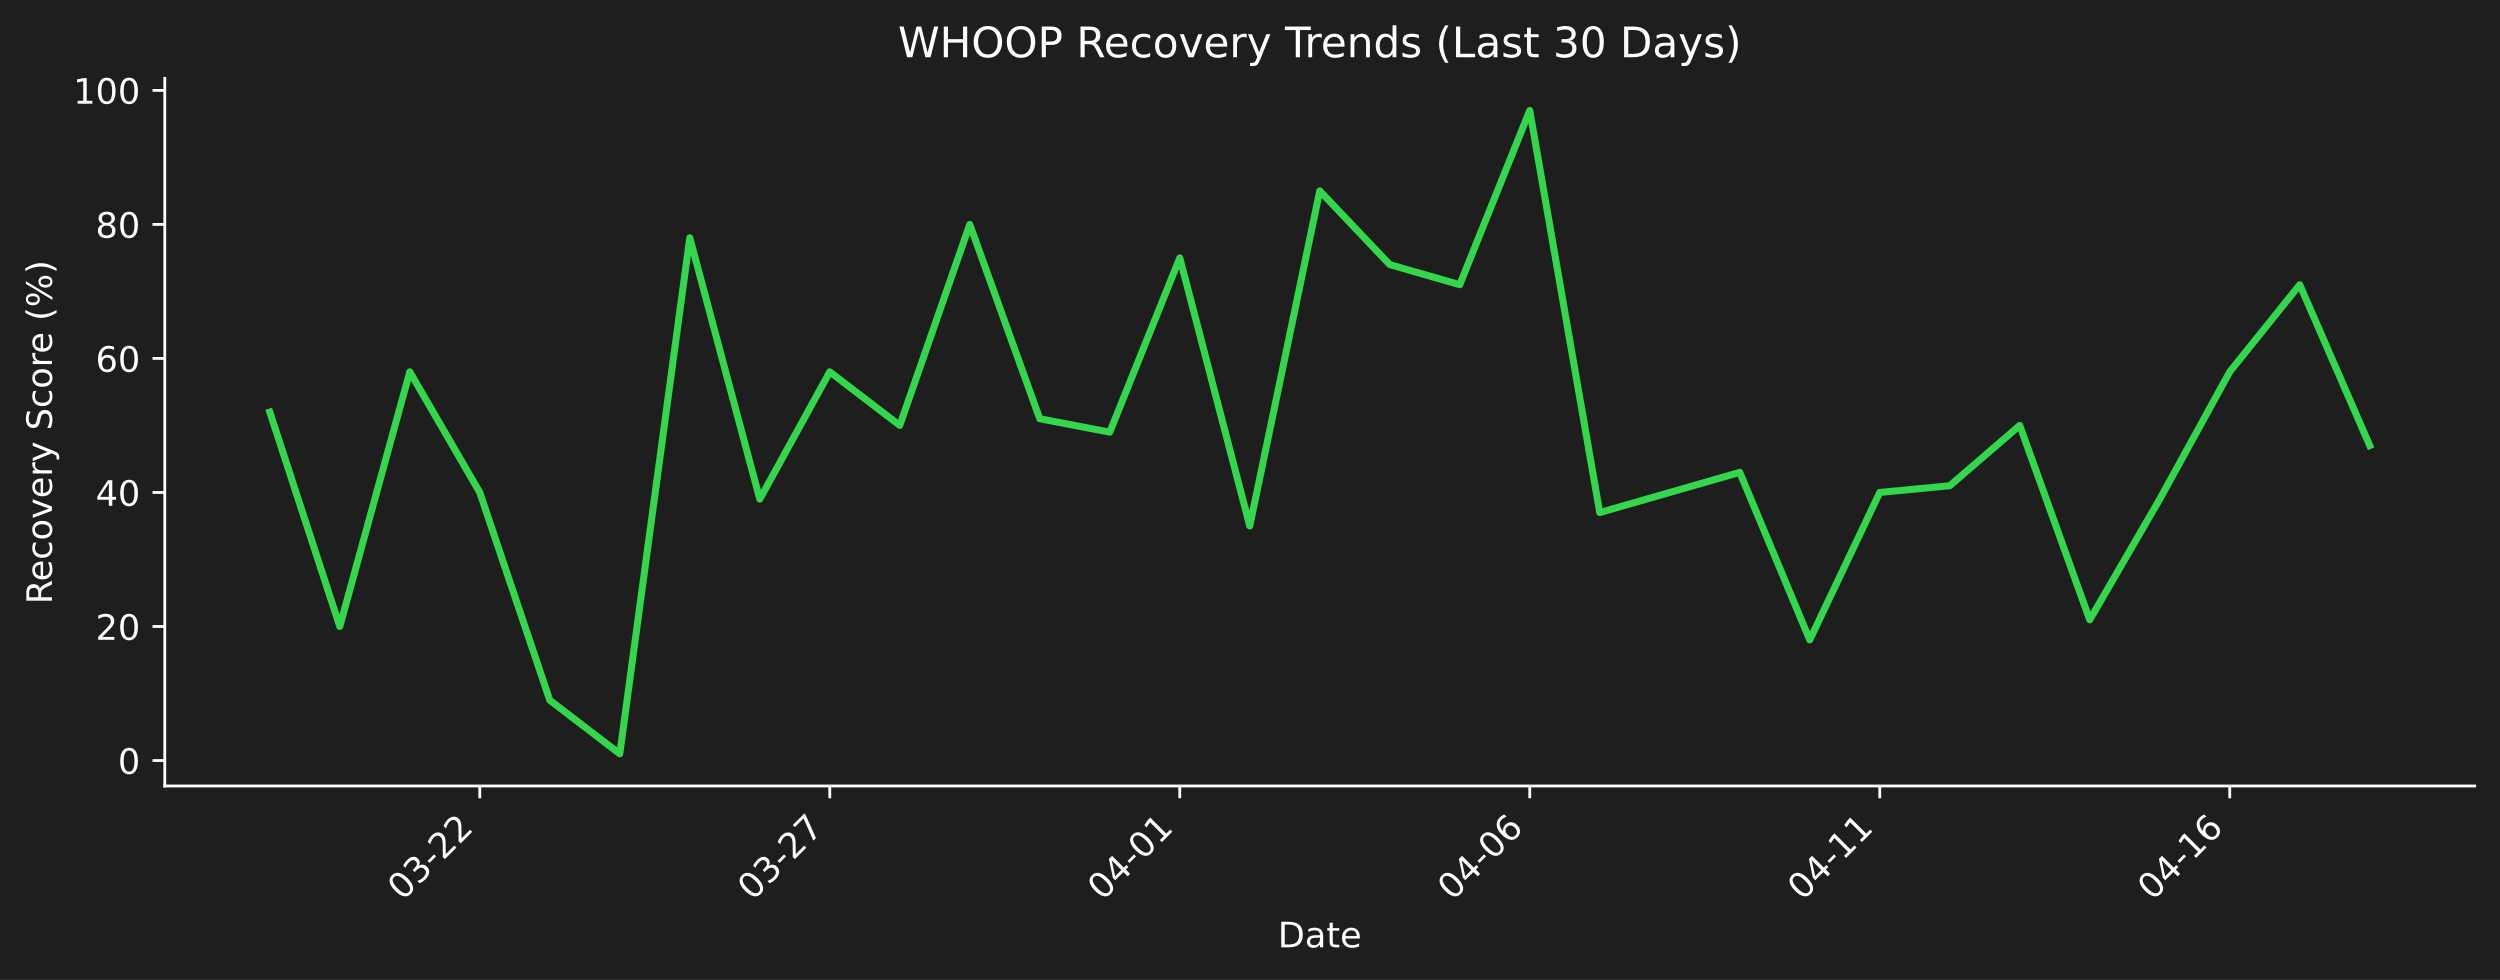
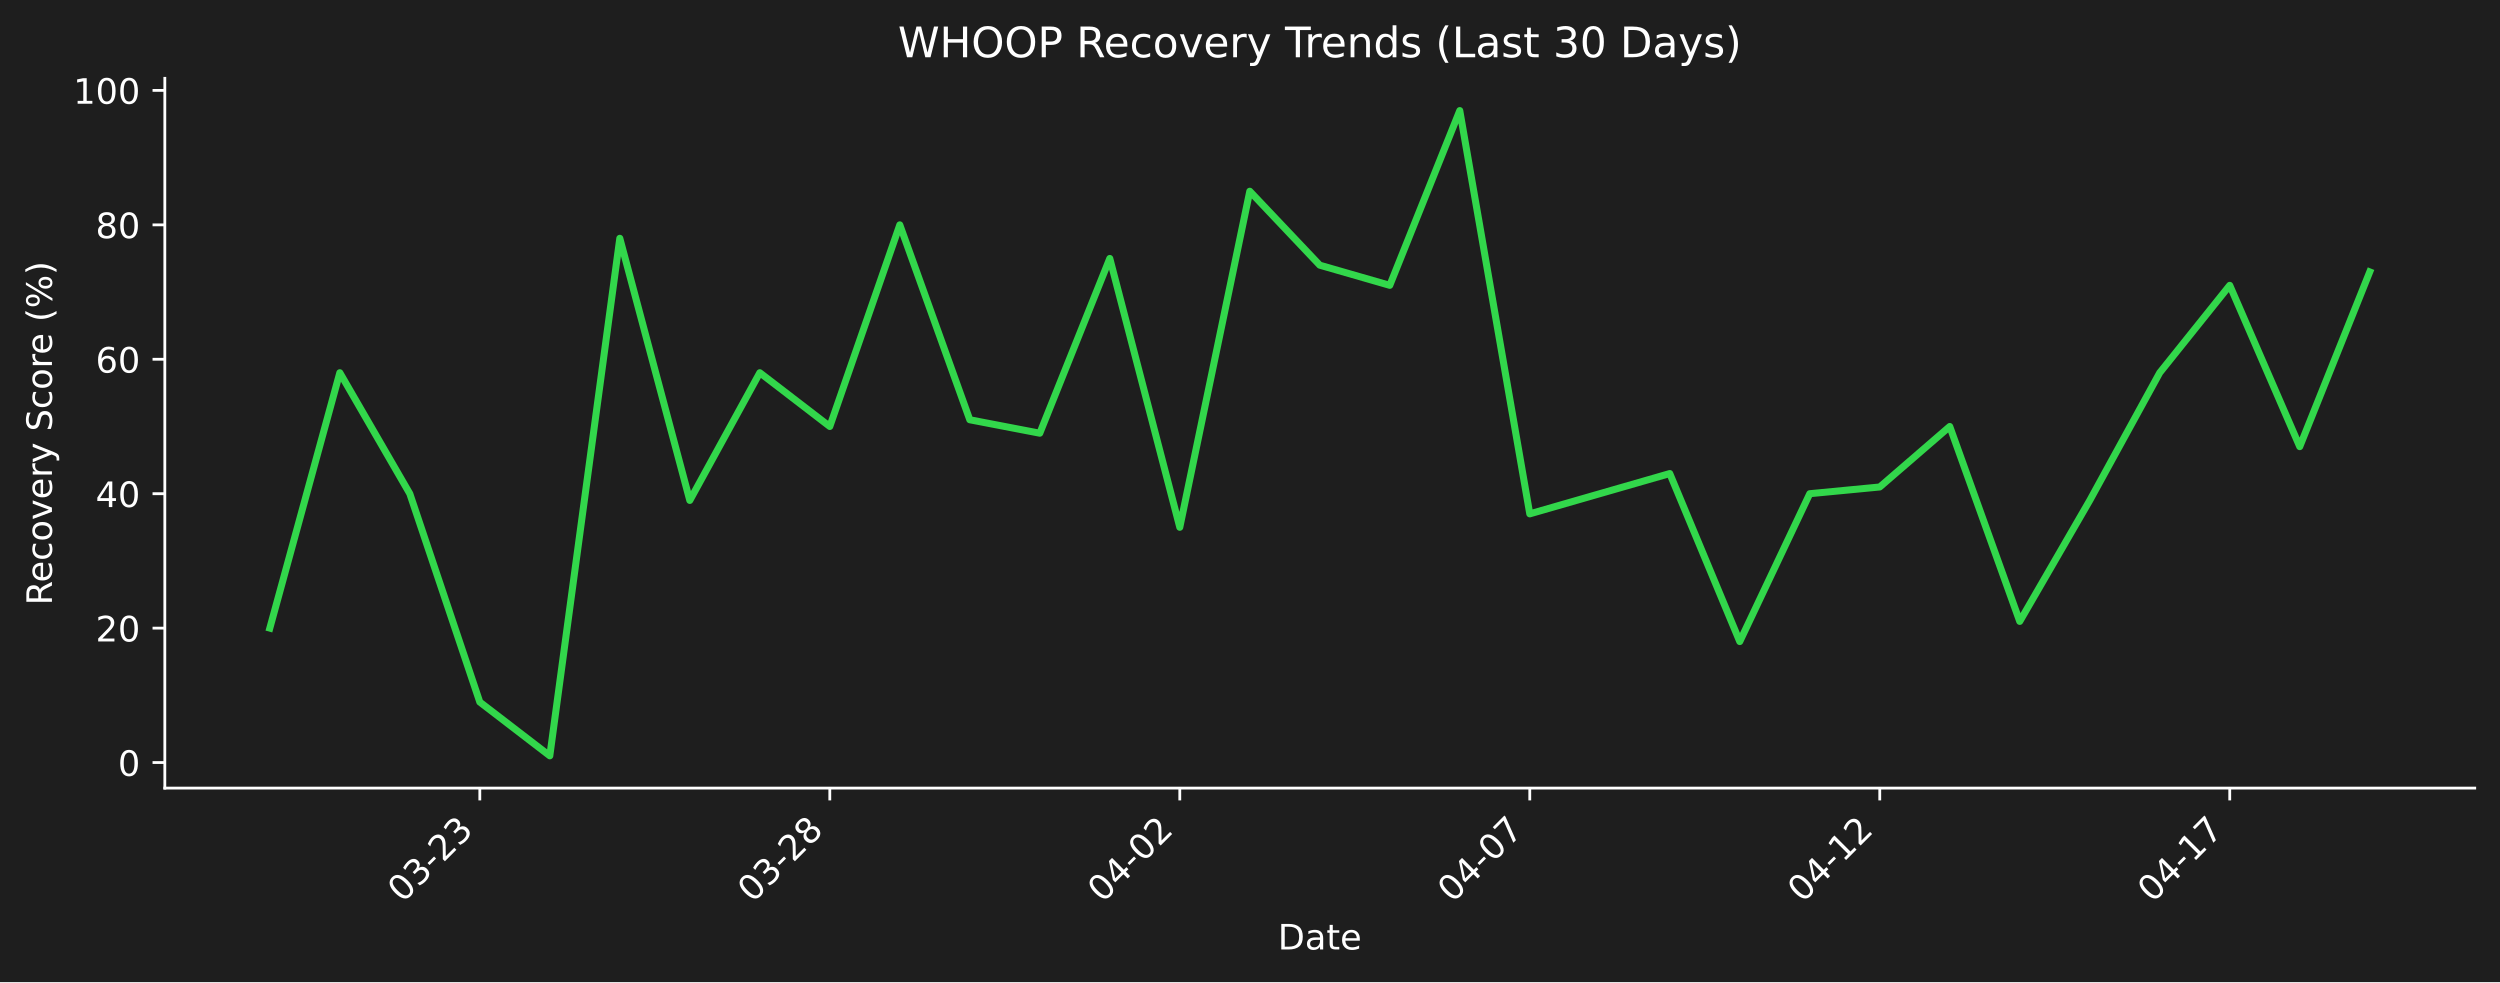
- <svg xmlns="http://www.w3.org/2000/svg" xmlns:xlink="http://www.w3.org/1999/xlink" width="712.496pt" height="279.271pt" viewBox="0 0 712.496 279.271" version="1.1">
+ <svg xmlns="http://www.w3.org/2000/svg" xmlns:xlink="http://www.w3.org/1999/xlink" width="712.361pt" height="279.832pt" viewBox="0 0 712.361 279.832" version="1.1">
  <defs>
    <style type="text/css">*{stroke-linejoin: round; stroke-linecap: butt}</style>
  </defs>
  <g id="figure_1">
    <g id="patch_1">
-       <path d="M 0 279.271  L 712.496 279.271  L 712.496 0  L 0 0  z " style="fill: #1e1e1e" />
+       <path d="M 0 279.832  L 712.361 279.832  L 712.361 0  L 0 0  z " style="fill: #1e1e1e" />
    </g>
    <g id="axes_1">
      <g id="patch_2">
-         <path d="M 46.966 224.002  L 705.296 224.002  L 705.296 22.318  L 46.966 22.318  L 46.966 224.002  z " style="fill: none" />
+         <path d="M 46.966 224.563  L 705.161 224.563  L 705.161 22.318  L 46.966 22.318  L 46.966 224.563  z " style="fill: none" />
      </g>
      <g id="matplotlib.axis_1">
        <g id="xtick_1">
          <g id="line2d_1">
            <defs>
-               <path id="mddeba78fe8" d="M 0 0  L 0 3.5  " style="stroke: #ffffff; stroke-width: 0.8" />
+               <path id="mf12498f344" d="M 0 0  L 0 3.5  " style="stroke: #ffffff; stroke-width: 0.8" />
            </defs>
            <g>
-               <use xlink:href="#mddeba78fe8" x="136.738" y="224.002" style="fill: #ffffff; stroke: #ffffff; stroke-width: 0.8" />
+               <use xlink:href="#mf12498f344" x="136.719" y="224.563" style="fill: #ffffff; stroke: #ffffff; stroke-width: 0.8" />
            </g>
          </g>
          <g id="text_1">
-             <g style="fill: #ffffff" transform="translate(114.7204 256.9221) rotate(-45) scale(0.1 -0.1)">
+             <g style="fill: #ffffff" transform="translate(114.702 257.483) rotate(-45) scale(0.1 -0.1)">
              <defs>
                <path id="DejaVuSans-30" d="M 2034 4250  Q 1547 4250 1301 3770  Q 1056 3291 1056 2328  Q 1056 1369 1301 889  Q 1547 409 2034 409  Q 2525 409 2770 889  Q 3016 1369 3016 2328  Q 3016 3291 2770 3770  Q 2525 4250 2034 4250  z M 2034 4750  Q 2819 4750 3233 4129  Q 3647 3509 3647 2328  Q 3647 1150 3233 529  Q 2819 -91 2034 -91  Q 1250 -91 836 529  Q 422 1150 422 2328  Q 422 3509 836 4129  Q 1250 4750 2034 4750  z " transform="scale(0.015625)" />
                <path id="DejaVuSans-33" d="M 2597 2516  Q 3050 2419 3304 2112  Q 3559 1806 3559 1356  Q 3559 666 3084 287  Q 2609 -91 1734 -91  Q 1441 -91 1130 -33  Q 819 25 488 141  L 488 750  Q 750 597 1062 519  Q 1375 441 1716 441  Q 2309 441 2620 675  Q 2931 909 2931 1356  Q 2931 1769 2642 2001  Q 2353 2234 1838 2234  L 1294 2234  L 1294 2753  L 1863 2753  Q 2328 2753 2575 2939  Q 2822 3125 2822 3475  Q 2822 3834 2567 4026  Q 2313 4219 1838 4219  Q 1578 4219 1281 4162  Q 984 4106 628 3988  L 628 4550  Q 988 4650 1302 4700  Q 1616 4750 1894 4750  Q 2613 4750 3031 4423  Q 3450 4097 3450 3541  Q 3450 3153 3228 2886  Q 3006 2619 2597 2516  z " transform="scale(0.015625)" />
                <path id="DejaVuSans-2d" d="M 313 2009  L 1997 2009  L 1997 1497  L 313 1497  L 313 2009  z " transform="scale(0.015625)" />
                <path id="DejaVuSans-32" d="M 1228 531  L 3431 531  L 3431 0  L 469 0  L 469 531  Q 828 903 1448 1529  Q 2069 2156 2228 2338  Q 2531 2678 2651 2914  Q 2772 3150 2772 3378  Q 2772 3750 2511 3984  Q 2250 4219 1831 4219  Q 1534 4219 1204 4116  Q 875 4013 500 3803  L 500 4441  Q 881 4594 1212 4672  Q 1544 4750 1819 4750  Q 2544 4750 2975 4387  Q 3406 4025 3406 3419  Q 3406 3131 3298 2873  Q 3191 2616 2906 2266  Q 2828 2175 2409 1742  Q 1991 1309 1228 531  z " transform="scale(0.015625)" />
              </defs>
              <use xlink:href="#DejaVuSans-30" />
              <use xlink:href="#DejaVuSans-33" transform="translate(63.62305 0)" />
              <use xlink:href="#DejaVuSans-2d" transform="translate(127.2461 0)" />
              <use xlink:href="#DejaVuSans-32" transform="translate(163.3301 0)" />
-               <use xlink:href="#DejaVuSans-32" transform="translate(226.9531 0)" />
+               <use xlink:href="#DejaVuSans-33" transform="translate(226.9531 0)" />
            </g>
          </g>
        </g>
        <g id="xtick_2">
          <g id="line2d_2">
            <g>
-               <use xlink:href="#mddeba78fe8" x="236.485" y="224.002" style="fill: #ffffff; stroke: #ffffff; stroke-width: 0.8" />
+               <use xlink:href="#mf12498f344" x="236.446" y="224.563" style="fill: #ffffff; stroke: #ffffff; stroke-width: 0.8" />
            </g>
          </g>
          <g id="text_2">
-             <g style="fill: #ffffff" transform="translate(214.4673 256.9221) rotate(-45) scale(0.1 -0.1)">
-               <defs>
-                 <path id="DejaVuSans-37" d="M 525 4666  L 3525 4666  L 3525 4397  L 1831 0  L 1172 0  L 2766 4134  L 525 4134  L 525 4666  z " transform="scale(0.015625)" />
+             <g style="fill: #ffffff" transform="translate(214.4285 257.483) rotate(-45) scale(0.1 -0.1)">
+               <defs>
+                 <path id="DejaVuSans-38" d="M 2034 2216  Q 1584 2216 1326 1975  Q 1069 1734 1069 1313  Q 1069 891 1326 650  Q 1584 409 2034 409  Q 2484 409 2743 651  Q 3003 894 3003 1313  Q 3003 1734 2745 1975  Q 2488 2216 2034 2216  z M 1403 2484  Q 997 2584 770 2862  Q 544 3141 544 3541  Q 544 4100 942 4425  Q 1341 4750 2034 4750  Q 2731 4750 3128 4425  Q 3525 4100 3525 3541  Q 3525 3141 3298 2862  Q 3072 2584 2669 2484  Q 3125 2378 3379 2068  Q 3634 1759 3634 1313  Q 3634 634 3220 271  Q 2806 -91 2034 -91  Q 1263 -91 848 271  Q 434 634 434 1313  Q 434 1759 690 2068  Q 947 2378 1403 2484  z M 1172 3481  Q 1172 3119 1398 2916  Q 1625 2713 2034 2713  Q 2441 2713 2670 2916  Q 2900 3119 2900 3481  Q 2900 3844 2670 4047  Q 2441 4250 2034 4250  Q 1625 4250 1398 4047  Q 1172 3844 1172 3481  z " transform="scale(0.015625)" />
              </defs>
              <use xlink:href="#DejaVuSans-30" />
              <use xlink:href="#DejaVuSans-33" transform="translate(63.62305 0)" />
              <use xlink:href="#DejaVuSans-2d" transform="translate(127.2461 0)" />
              <use xlink:href="#DejaVuSans-32" transform="translate(163.3301 0)" />
-               <use xlink:href="#DejaVuSans-37" transform="translate(226.9531 0)" />
+               <use xlink:href="#DejaVuSans-38" transform="translate(226.9531 0)" />
            </g>
          </g>
        </g>
        <g id="xtick_3">
          <g id="line2d_3">
            <g>
-               <use xlink:href="#mddeba78fe8" x="336.232" y="224.002" style="fill: #ffffff; stroke: #ffffff; stroke-width: 0.8" />
+               <use xlink:href="#mf12498f344" x="336.173" y="224.563" style="fill: #ffffff; stroke: #ffffff; stroke-width: 0.8" />
            </g>
          </g>
          <g id="text_3">
-             <g style="fill: #ffffff" transform="translate(314.2143 256.9221) rotate(-45) scale(0.1 -0.1)">
+             <g style="fill: #ffffff" transform="translate(314.155 257.483) rotate(-45) scale(0.1 -0.1)">
              <defs>
                <path id="DejaVuSans-34" d="M 2419 4116  L 825 1625  L 2419 1625  L 2419 4116  z M 2253 4666  L 3047 4666  L 3047 1625  L 3713 1625  L 3713 1100  L 3047 1100  L 3047 0  L 2419 0  L 2419 1100  L 313 1100  L 313 1709  L 2253 4666  z " transform="scale(0.015625)" />
-                 <path id="DejaVuSans-31" d="M 794 531  L 1825 531  L 1825 4091  L 703 3866  L 703 4441  L 1819 4666  L 2450 4666  L 2450 531  L 3481 531  L 3481 0  L 794 0  L 794 531  z " transform="scale(0.015625)" />
              </defs>
              <use xlink:href="#DejaVuSans-30" />
              <use xlink:href="#DejaVuSans-34" transform="translate(63.62305 0)" />
              <use xlink:href="#DejaVuSans-2d" transform="translate(127.2461 0)" />
              <use xlink:href="#DejaVuSans-30" transform="translate(163.3301 0)" />
-               <use xlink:href="#DejaVuSans-31" transform="translate(226.9531 0)" />
+               <use xlink:href="#DejaVuSans-32" transform="translate(226.9531 0)" />
            </g>
          </g>
        </g>
        <g id="xtick_4">
          <g id="line2d_4">
            <g>
-               <use xlink:href="#mddeba78fe8" x="435.979" y="224.002" style="fill: #ffffff; stroke: #ffffff; stroke-width: 0.8" />
+               <use xlink:href="#mf12498f344" x="435.899" y="224.563" style="fill: #ffffff; stroke: #ffffff; stroke-width: 0.8" />
            </g>
          </g>
          <g id="text_4">
-             <g style="fill: #ffffff" transform="translate(413.9613 256.9221) rotate(-45) scale(0.1 -0.1)">
-               <defs>
-                 <path id="DejaVuSans-36" d="M 2113 2584  Q 1688 2584 1439 2293  Q 1191 2003 1191 1497  Q 1191 994 1439 701  Q 1688 409 2113 409  Q 2538 409 2786 701  Q 3034 994 3034 1497  Q 3034 2003 2786 2293  Q 2538 2584 2113 2584  z M 3366 4563  L 3366 3988  Q 3128 4100 2886 4159  Q 2644 4219 2406 4219  Q 1781 4219 1451 3797  Q 1122 3375 1075 2522  Q 1259 2794 1537 2939  Q 1816 3084 2150 3084  Q 2853 3084 3261 2657  Q 3669 2231 3669 1497  Q 3669 778 3244 343  Q 2819 -91 2113 -91  Q 1303 -91 875 529  Q 447 1150 447 2328  Q 447 3434 972 4092  Q 1497 4750 2381 4750  Q 2619 4750 2861 4703  Q 3103 4656 3366 4563  z " transform="scale(0.015625)" />
+             <g style="fill: #ffffff" transform="translate(413.8815 257.483) rotate(-45) scale(0.1 -0.1)">
+               <defs>
+                 <path id="DejaVuSans-37" d="M 525 4666  L 3525 4666  L 3525 4397  L 1831 0  L 1172 0  L 2766 4134  L 525 4134  L 525 4666  z " transform="scale(0.015625)" />
              </defs>
              <use xlink:href="#DejaVuSans-30" />
              <use xlink:href="#DejaVuSans-34" transform="translate(63.62305 0)" />
              <use xlink:href="#DejaVuSans-2d" transform="translate(127.2461 0)" />
              <use xlink:href="#DejaVuSans-30" transform="translate(163.3301 0)" />
-               <use xlink:href="#DejaVuSans-36" transform="translate(226.9531 0)" />
+               <use xlink:href="#DejaVuSans-37" transform="translate(226.9531 0)" />
            </g>
          </g>
        </g>
        <g id="xtick_5">
          <g id="line2d_5">
            <g>
-               <use xlink:href="#mddeba78fe8" x="535.726" y="224.002" style="fill: #ffffff; stroke: #ffffff; stroke-width: 0.8" />
+               <use xlink:href="#mf12498f344" x="535.626" y="224.563" style="fill: #ffffff; stroke: #ffffff; stroke-width: 0.8" />
            </g>
          </g>
          <g id="text_5">
-             <g style="fill: #ffffff" transform="translate(513.7082 256.9221) rotate(-45) scale(0.1 -0.1)">
+             <g style="fill: #ffffff" transform="translate(513.608 257.483) rotate(-45) scale(0.1 -0.1)">
+               <defs>
+                 <path id="DejaVuSans-31" d="M 794 531  L 1825 531  L 1825 4091  L 703 3866  L 703 4441  L 1819 4666  L 2450 4666  L 2450 531  L 3481 531  L 3481 0  L 794 0  L 794 531  z " transform="scale(0.015625)" />
+               </defs>
              <use xlink:href="#DejaVuSans-30" />
              <use xlink:href="#DejaVuSans-34" transform="translate(63.62305 0)" />
              <use xlink:href="#DejaVuSans-2d" transform="translate(127.2461 0)" />
              <use xlink:href="#DejaVuSans-31" transform="translate(163.3301 0)" />
-               <use xlink:href="#DejaVuSans-31" transform="translate(226.9531 0)" />
+               <use xlink:href="#DejaVuSans-32" transform="translate(226.9531 0)" />
            </g>
          </g>
        </g>
        <g id="xtick_6">
          <g id="line2d_6">
            <g>
-               <use xlink:href="#mddeba78fe8" x="635.473" y="224.002" style="fill: #ffffff; stroke: #ffffff; stroke-width: 0.8" />
+               <use xlink:href="#mf12498f344" x="635.352" y="224.563" style="fill: #ffffff; stroke: #ffffff; stroke-width: 0.8" />
            </g>
          </g>
          <g id="text_6">
-             <g style="fill: #ffffff" transform="translate(613.4552 256.9221) rotate(-45) scale(0.1 -0.1)">
+             <g style="fill: #ffffff" transform="translate(613.3345 257.483) rotate(-45) scale(0.1 -0.1)">
              <use xlink:href="#DejaVuSans-30" />
              <use xlink:href="#DejaVuSans-34" transform="translate(63.62305 0)" />
              <use xlink:href="#DejaVuSans-2d" transform="translate(127.2461 0)" />
              <use xlink:href="#DejaVuSans-31" transform="translate(163.3301 0)" />
-               <use xlink:href="#DejaVuSans-36" transform="translate(226.9531 0)" />
+               <use xlink:href="#DejaVuSans-37" transform="translate(226.9531 0)" />
            </g>
          </g>
        </g>
        <g id="text_7">
-           <g style="fill: #ffffff" transform="translate(364.1798 269.9911) scale(0.1 -0.1)">
+           <g style="fill: #ffffff" transform="translate(364.1123 270.552) scale(0.1 -0.1)">
            <defs>
              <path id="DejaVuSans-44" d="M 1259 4147  L 1259 519  L 2022 519  Q 2988 519 3436 956  Q 3884 1394 3884 2338  Q 3884 3275 3436 3711  Q 2988 4147 2022 4147  L 1259 4147  z M 628 4666  L 1925 4666  Q 3281 4666 3915 4102  Q 4550 3538 4550 2338  Q 4550 1131 3912 565  Q 3275 0 1925 0  L 628 0  L 628 4666  z " transform="scale(0.015625)" />
              <path id="DejaVuSans-61" d="M 2194 1759  Q 1497 1759 1228 1600  Q 959 1441 959 1056  Q 959 750 1161 570  Q 1363 391 1709 391  Q 2188 391 2477 730  Q 2766 1069 2766 1631  L 2766 1759  L 2194 1759  z M 3341 1997  L 3341 0  L 2766 0  L 2766 531  Q 2569 213 2275 61  Q 1981 -91 1556 -91  Q 1019 -91 701 211  Q 384 513 384 1019  Q 384 1609 779 1909  Q 1175 2209 1959 2209  L 2766 2209  L 2766 2266  Q 2766 2663 2505 2880  Q 2244 3097 1772 3097  Q 1472 3097 1187 3025  Q 903 2953 641 2809  L 641 3341  Q 956 3463 1253 3523  Q 1550 3584 1831 3584  Q 2591 3584 2966 3190  Q 3341 2797 3341 1997  z " transform="scale(0.015625)" />
              <path id="DejaVuSans-74" d="M 1172 4494  L 1172 3500  L 2356 3500  L 2356 3053  L 1172 3053  L 1172 1153  Q 1172 725 1289 603  Q 1406 481 1766 481  L 2356 481  L 2356 0  L 1766 0  Q 1100 0 847 248  Q 594 497 594 1153  L 594 3053  L 172 3053  L 172 3500  L 594 3500  L 594 4494  L 1172 4494  z " transform="scale(0.015625)" />
              <path id="DejaVuSans-65" d="M 3597 1894  L 3597 1613  L 953 1613  Q 991 1019 1311 708  Q 1631 397 2203 397  Q 2534 397 2845 478  Q 3156 559 3463 722  L 3463 178  Q 3153 47 2828 -22  Q 2503 -91 2169 -91  Q 1331 -91 842 396  Q 353 884 353 1716  Q 353 2575 817 3079  Q 1281 3584 2069 3584  Q 2775 3584 3186 3129  Q 3597 2675 3597 1894  z M 3022 2063  Q 3016 2534 2758 2815  Q 2500 3097 2075 3097  Q 1594 3097 1305 2825  Q 1016 2553 972 2059  L 3022 2063  z " transform="scale(0.015625)" />
            </defs>
            <use xlink:href="#DejaVuSans-44" />
            <use xlink:href="#DejaVuSans-61" transform="translate(77.00195 0)" />
            <use xlink:href="#DejaVuSans-74" transform="translate(138.2812 0)" />
            <use xlink:href="#DejaVuSans-65" transform="translate(177.4902 0)" />
          </g>
        </g>
      </g>
      <g id="matplotlib.axis_2">
        <g id="ytick_1">
          <g id="line2d_7">
            <defs>
-               <path id="m9fd219eee3" d="M 0 0  L -3.5 0  " style="stroke: #ffffff; stroke-width: 0.8" />
+               <path id="ma8b29a4253" d="M 0 0  L -3.5 0  " style="stroke: #ffffff; stroke-width: 0.8" />
            </defs>
            <g>
-               <use xlink:href="#m9fd219eee3" x="46.966" y="216.745" style="fill: #ffffff; stroke: #ffffff; stroke-width: 0.8" />
+               <use xlink:href="#ma8b29a4253" x="46.966" y="217.285" style="fill: #ffffff; stroke: #ffffff; stroke-width: 0.8" />
            </g>
          </g>
          <g id="text_8">
-             <g style="fill: #ffffff" transform="translate(33.60312 220.5438) scale(0.1 -0.1)">
+             <g style="fill: #ffffff" transform="translate(33.60312 221.0845) scale(0.1 -0.1)">
              <use xlink:href="#DejaVuSans-30" />
            </g>
          </g>
        </g>
        <g id="ytick_2">
          <g id="line2d_8">
            <g>
-               <use xlink:href="#m9fd219eee3" x="46.966" y="178.547" style="fill: #ffffff; stroke: #ffffff; stroke-width: 0.8" />
+               <use xlink:href="#ma8b29a4253" x="46.966" y="178.981" style="fill: #ffffff; stroke: #ffffff; stroke-width: 0.8" />
            </g>
          </g>
          <g id="text_9">
-             <g style="fill: #ffffff" transform="translate(27.24063 182.3461) scale(0.1 -0.1)">
+             <g style="fill: #ffffff" transform="translate(27.24063 182.7806) scale(0.1 -0.1)">
              <use xlink:href="#DejaVuSans-32" />
              <use xlink:href="#DejaVuSans-30" transform="translate(63.62305 0)" />
            </g>
          </g>
        </g>
        <g id="ytick_3">
          <g id="line2d_9">
            <g>
-               <use xlink:href="#m9fd219eee3" x="46.966" y="140.349" style="fill: #ffffff; stroke: #ffffff; stroke-width: 0.8" />
+               <use xlink:href="#ma8b29a4253" x="46.966" y="140.677" style="fill: #ffffff; stroke: #ffffff; stroke-width: 0.8" />
            </g>
          </g>
          <g id="text_10">
-             <g style="fill: #ffffff" transform="translate(27.24063 144.1483) scale(0.1 -0.1)">
+             <g style="fill: #ffffff" transform="translate(27.24063 144.4766) scale(0.1 -0.1)">
              <use xlink:href="#DejaVuSans-34" />
              <use xlink:href="#DejaVuSans-30" transform="translate(63.62305 0)" />
            </g>
          </g>
        </g>
        <g id="ytick_4">
          <g id="line2d_10">
            <g>
-               <use xlink:href="#m9fd219eee3" x="46.966" y="102.151" style="fill: #ffffff; stroke: #ffffff; stroke-width: 0.8" />
+               <use xlink:href="#ma8b29a4253" x="46.966" y="102.373" style="fill: #ffffff; stroke: #ffffff; stroke-width: 0.8" />
            </g>
          </g>
          <g id="text_11">
-             <g style="fill: #ffffff" transform="translate(27.24063 105.9506) scale(0.1 -0.1)">
+             <g style="fill: #ffffff" transform="translate(27.24063 106.1726) scale(0.1 -0.1)">
+               <defs>
+                 <path id="DejaVuSans-36" d="M 2113 2584  Q 1688 2584 1439 2293  Q 1191 2003 1191 1497  Q 1191 994 1439 701  Q 1688 409 2113 409  Q 2538 409 2786 701  Q 3034 994 3034 1497  Q 3034 2003 2786 2293  Q 2538 2584 2113 2584  z M 3366 4563  L 3366 3988  Q 3128 4100 2886 4159  Q 2644 4219 2406 4219  Q 1781 4219 1451 3797  Q 1122 3375 1075 2522  Q 1259 2794 1537 2939  Q 1816 3084 2150 3084  Q 2853 3084 3261 2657  Q 3669 2231 3669 1497  Q 3669 778 3244 343  Q 2819 -91 2113 -91  Q 1303 -91 875 529  Q 447 1150 447 2328  Q 447 3434 972 4092  Q 1497 4750 2381 4750  Q 2619 4750 2861 4703  Q 3103 4656 3366 4563  z " transform="scale(0.015625)" />
+               </defs>
              <use xlink:href="#DejaVuSans-36" />
              <use xlink:href="#DejaVuSans-30" transform="translate(63.62305 0)" />
            </g>
          </g>
        </g>
        <g id="ytick_5">
          <g id="line2d_11">
            <g>
-               <use xlink:href="#m9fd219eee3" x="46.966" y="63.954" style="fill: #ffffff; stroke: #ffffff; stroke-width: 0.8" />
+               <use xlink:href="#ma8b29a4253" x="46.966" y="64.069" style="fill: #ffffff; stroke: #ffffff; stroke-width: 0.8" />
            </g>
          </g>
          <g id="text_12">
-             <g style="fill: #ffffff" transform="translate(27.24063 67.75288) scale(0.1 -0.1)">
-               <defs>
-                 <path id="DejaVuSans-38" d="M 2034 2216  Q 1584 2216 1326 1975  Q 1069 1734 1069 1313  Q 1069 891 1326 650  Q 1584 409 2034 409  Q 2484 409 2743 651  Q 3003 894 3003 1313  Q 3003 1734 2745 1975  Q 2488 2216 2034 2216  z M 1403 2484  Q 997 2584 770 2862  Q 544 3141 544 3541  Q 544 4100 942 4425  Q 1341 4750 2034 4750  Q 2731 4750 3128 4425  Q 3525 4100 3525 3541  Q 3525 3141 3298 2862  Q 3072 2584 2669 2484  Q 3125 2378 3379 2068  Q 3634 1759 3634 1313  Q 3634 634 3220 271  Q 2806 -91 2034 -91  Q 1263 -91 848 271  Q 434 634 434 1313  Q 434 1759 690 2068  Q 947 2378 1403 2484  z M 1172 3481  Q 1172 3119 1398 2916  Q 1625 2713 2034 2713  Q 2441 2713 2670 2916  Q 2900 3119 2900 3481  Q 2900 3844 2670 4047  Q 2441 4250 2034 4250  Q 1625 4250 1398 4047  Q 1172 3844 1172 3481  z " transform="scale(0.015625)" />
-               </defs>
+             <g style="fill: #ffffff" transform="translate(27.24063 67.86867) scale(0.1 -0.1)">
              <use xlink:href="#DejaVuSans-38" />
              <use xlink:href="#DejaVuSans-30" transform="translate(63.62305 0)" />
            </g>
          </g>
        </g>
        <g id="ytick_6">
          <g id="line2d_12">
            <g>
-               <use xlink:href="#m9fd219eee3" x="46.966" y="25.756" style="fill: #ffffff; stroke: #ffffff; stroke-width: 0.8" />
+               <use xlink:href="#ma8b29a4253" x="46.966" y="25.765" style="fill: #ffffff; stroke: #ffffff; stroke-width: 0.8" />
            </g>
          </g>
          <g id="text_13">
-             <g style="fill: #ffffff" transform="translate(20.87813 29.55514) scale(0.1 -0.1)">
+             <g style="fill: #ffffff" transform="translate(20.87813 29.5647) scale(0.1 -0.1)">
              <use xlink:href="#DejaVuSans-31" />
              <use xlink:href="#DejaVuSans-30" transform="translate(63.62305 0)" />
              <use xlink:href="#DejaVuSans-30" transform="translate(127.2461 0)" />
            </g>
          </g>
        </g>
        <g id="text_14">
-           <g style="fill: #ffffff" transform="translate(14.79844 172.1781) rotate(-90) scale(0.1 -0.1)">
+           <g style="fill: #ffffff" transform="translate(14.79844 172.4586) rotate(-90) scale(0.1 -0.1)">
            <defs>
              <path id="DejaVuSans-52" d="M 2841 2188  Q 3044 2119 3236 1894  Q 3428 1669 3622 1275  L 4263 0  L 3584 0  L 2988 1197  Q 2756 1666 2539 1819  Q 2322 1972 1947 1972  L 1259 1972  L 1259 0  L 628 0  L 628 4666  L 2053 4666  Q 2853 4666 3247 4331  Q 3641 3997 3641 3322  Q 3641 2881 3436 2590  Q 3231 2300 2841 2188  z M 1259 4147  L 1259 2491  L 2053 2491  Q 2509 2491 2742 2702  Q 2975 2913 2975 3322  Q 2975 3731 2742 3939  Q 2509 4147 2053 4147  L 1259 4147  z " transform="scale(0.015625)" />
              <path id="DejaVuSans-63" d="M 3122 3366  L 3122 2828  Q 2878 2963 2633 3030  Q 2388 3097 2138 3097  Q 1578 3097 1268 2742  Q 959 2388 959 1747  Q 959 1106 1268 751  Q 1578 397 2138 397  Q 2388 397 2633 464  Q 2878 531 3122 666  L 3122 134  Q 2881 22 2623 -34  Q 2366 -91 2075 -91  Q 1284 -91 818 406  Q 353 903 353 1747  Q 353 2603 823 3093  Q 1294 3584 2113 3584  Q 2378 3584 2631 3529  Q 2884 3475 3122 3366  z " transform="scale(0.015625)" />
              <path id="DejaVuSans-6f" d="M 1959 3097  Q 1497 3097 1228 2736  Q 959 2375 959 1747  Q 959 1119 1226 758  Q 1494 397 1959 397  Q 2419 397 2687 759  Q 2956 1122 2956 1747  Q 2956 2369 2687 2733  Q 2419 3097 1959 3097  z M 1959 3584  Q 2709 3584 3137 3096  Q 3566 2609 3566 1747  Q 3566 888 3137 398  Q 2709 -91 1959 -91  Q 1206 -91 779 398  Q 353 888 353 1747  Q 353 2609 779 3096  Q 1206 3584 1959 3584  z " transform="scale(0.015625)" />
              <path id="DejaVuSans-76" d="M 191 3500  L 800 3500  L 1894 563  L 2988 3500  L 3597 3500  L 2284 0  L 1503 0  L 191 3500  z " transform="scale(0.015625)" />
              <path id="DejaVuSans-72" d="M 2631 2963  Q 2534 3019 2420 3045  Q 2306 3072 2169 3072  Q 1681 3072 1420 2755  Q 1159 2438 1159 1844  L 1159 0  L 581 0  L 581 3500  L 1159 3500  L 1159 2956  Q 1341 3275 1631 3429  Q 1922 3584 2338 3584  Q 2397 3584 2469 3576  Q 2541 3569 2628 3553  L 2631 2963  z " transform="scale(0.015625)" />
              <path id="DejaVuSans-79" d="M 2059 -325  Q 1816 -950 1584 -1140  Q 1353 -1331 966 -1331  L 506 -1331  L 506 -850  L 844 -850  Q 1081 -850 1212 -737  Q 1344 -625 1503 -206  L 1606 56  L 191 3500  L 800 3500  L 1894 763  L 2988 3500  L 3597 3500  L 2059 -325  z " transform="scale(0.015625)" />
              <path id="DejaVuSans-20" transform="scale(0.015625)" />
              <path id="DejaVuSans-53" d="M 3425 4513  L 3425 3897  Q 3066 4069 2747 4153  Q 2428 4238 2131 4238  Q 1616 4238 1336 4038  Q 1056 3838 1056 3469  Q 1056 3159 1242 3001  Q 1428 2844 1947 2747  L 2328 2669  Q 3034 2534 3370 2195  Q 3706 1856 3706 1288  Q 3706 609 3251 259  Q 2797 -91 1919 -91  Q 1588 -91 1214 -16  Q 841 59 441 206  L 441 856  Q 825 641 1194 531  Q 1563 422 1919 422  Q 2459 422 2753 634  Q 3047 847 3047 1241  Q 3047 1584 2836 1778  Q 2625 1972 2144 2069  L 1759 2144  Q 1053 2284 737 2584  Q 422 2884 422 3419  Q 422 4038 858 4394  Q 1294 4750 2059 4750  Q 2388 4750 2728 4690  Q 3069 4631 3425 4513  z " transform="scale(0.015625)" />
              <path id="DejaVuSans-28" d="M 1984 4856  Q 1566 4138 1362 3434  Q 1159 2731 1159 2009  Q 1159 1288 1364 580  Q 1569 -128 1984 -844  L 1484 -844  Q 1016 -109 783 600  Q 550 1309 550 2009  Q 550 2706 781 3412  Q 1013 4119 1484 4856  L 1984 4856  z " transform="scale(0.015625)" />
              <path id="DejaVuSans-25" d="M 4653 2053  Q 4381 2053 4226 1822  Q 4072 1591 4072 1178  Q 4072 772 4226 539  Q 4381 306 4653 306  Q 4919 306 5073 539  Q 5228 772 5228 1178  Q 5228 1588 5073 1820  Q 4919 2053 4653 2053  z M 4653 2450  Q 5147 2450 5437 2106  Q 5728 1763 5728 1178  Q 5728 594 5436 251  Q 5144 -91 4653 -91  Q 4153 -91 3862 251  Q 3572 594 3572 1178  Q 3572 1766 3864 2108  Q 4156 2450 4653 2450  z M 1428 4353  Q 1159 4353 1004 4120  Q 850 3888 850 3481  Q 850 3069 1003 2837  Q 1156 2606 1428 2606  Q 1700 2606 1854 2837  Q 2009 3069 2009 3481  Q 2009 3884 1853 4118  Q 1697 4353 1428 4353  z M 4250 4750  L 4750 4750  L 1831 -91  L 1331 -91  L 4250 4750  z M 1428 4750  Q 1922 4750 2215 4408  Q 2509 4066 2509 3481  Q 2509 2891 2217 2550  Q 1925 2209 1428 2209  Q 931 2209 642 2551  Q 353 2894 353 3481  Q 353 4063 643 4406  Q 934 4750 1428 4750  z " transform="scale(0.015625)" />
              <path id="DejaVuSans-29" d="M 513 4856  L 1013 4856  Q 1481 4119 1714 3412  Q 1947 2706 1947 2009  Q 1947 1309 1714 600  Q 1481 -109 1013 -844  L 513 -844  Q 928 -128 1133 580  Q 1338 1288 1338 2009  Q 1338 2731 1133 3434  Q 928 4138 513 4856  z " transform="scale(0.015625)" />
            </defs>
            <use xlink:href="#DejaVuSans-52" />
            <use xlink:href="#DejaVuSans-65" transform="translate(64.98242 0)" />
            <use xlink:href="#DejaVuSans-63" transform="translate(126.5059 0)" />
            <use xlink:href="#DejaVuSans-6f" transform="translate(181.4863 0)" />
            <use xlink:href="#DejaVuSans-76" transform="translate(242.668 0)" />
            <use xlink:href="#DejaVuSans-65" transform="translate(301.8477 0)" />
            <use xlink:href="#DejaVuSans-72" transform="translate(363.3711 0)" />
            <use xlink:href="#DejaVuSans-79" transform="translate(404.4844 0)" />
            <use xlink:href="#DejaVuSans-20" transform="translate(463.6641 0)" />
            <use xlink:href="#DejaVuSans-53" transform="translate(495.4512 0)" />
            <use xlink:href="#DejaVuSans-63" transform="translate(558.9277 0)" />
            <use xlink:href="#DejaVuSans-6f" transform="translate(613.9082 0)" />
            <use xlink:href="#DejaVuSans-72" transform="translate(675.0898 0)" />
            <use xlink:href="#DejaVuSans-65" transform="translate(713.9531 0)" />
            <use xlink:href="#DejaVuSans-20" transform="translate(775.4766 0)" />
            <use xlink:href="#DejaVuSans-28" transform="translate(807.2637 0)" />
            <use xlink:href="#DejaVuSans-25" transform="translate(846.2773 0)" />
            <use xlink:href="#DejaVuSans-29" transform="translate(941.2969 0)" />
          </g>
        </g>
      </g>
      <g id="line2d_13">
-         <path d="M 76.89 117.43  L 96.839 178.547  L 116.789 105.971  L 136.738 140.349  L 156.687 199.556  L 176.637 214.835  L 196.586 67.773  L 216.535 142.259  L 236.485 105.971  L 256.434 121.25  L 276.384 63.954  L 296.333 119.34  L 316.282 123.16  L 336.232 73.503  L 356.181 149.899  L 376.131 54.404  L 396.08 75.413  L 416.029 81.143  L 435.979 31.486  L 455.928 146.079  L 475.878 140.349  L 495.827 134.619  L 515.776 182.367  L 535.726 140.349  L 555.675 138.439  L 575.625 121.25  L 595.574 176.637  L 615.523 142.259  L 635.473 105.971  L 655.422 81.143  L 675.372 126.98  " clip-path="url(#p3d285c0951)" style="fill: none; stroke: #32d74b; stroke-width: 2; stroke-linecap: square" />
+         <path d="M 76.884 178.981  L 96.829 106.204  L 116.774 140.677  L 136.719 200.049  L 156.665 215.37  L 176.61 67.9  L 196.555 142.593  L 216.501 106.204  L 236.446 121.525  L 256.391 64.069  L 276.337 119.61  L 296.282 123.441  L 316.227 73.645  L 336.173 150.253  L 356.118 54.493  L 376.063 75.561  L 396.008 81.306  L 415.954 31.511  L 435.899 146.423  L 455.844 140.677  L 475.79 134.932  L 495.735 182.812  L 515.68 140.677  L 535.626 138.762  L 555.571 121.525  L 575.516 177.066  L 595.461 142.593  L 615.407 106.204  L 635.352 81.306  L 655.297 127.271  L 675.243 77.476  " clip-path="url(#pfe5e370eba)" style="fill: none; stroke: #32d74b; stroke-width: 2; stroke-linecap: square" />
      </g>
      <g id="patch_3">
-         <path d="M 46.966 224.002  L 46.966 22.318  " style="fill: none; stroke: #ffffff; stroke-width: 0.8; stroke-linejoin: miter; stroke-linecap: square" />
+         <path d="M 46.966 224.563  L 46.966 22.318  " style="fill: none; stroke: #ffffff; stroke-width: 0.8; stroke-linejoin: miter; stroke-linecap: square" />
      </g>
      <g id="patch_4">
-         <path d="M 46.966 224.002  L 705.296 224.002  " style="fill: none; stroke: #ffffff; stroke-width: 0.8; stroke-linejoin: miter; stroke-linecap: square" />
+         <path d="M 46.966 224.563  L 705.161 224.563  " style="fill: none; stroke: #ffffff; stroke-width: 0.8; stroke-linejoin: miter; stroke-linecap: square" />
      </g>
      <g id="text_15">
-         <g style="fill: #ffffff" transform="translate(255.9366 16.31812) scale(0.12 -0.12)">
+         <g style="fill: #ffffff" transform="translate(255.8691 16.31812) scale(0.12 -0.12)">
          <defs>
            <path id="DejaVuSans-57" d="M 213 4666  L 850 4666  L 1831 722  L 2809 4666  L 3519 4666  L 4500 722  L 5478 4666  L 6119 4666  L 4947 0  L 4153 0  L 3169 4050  L 2175 0  L 1381 0  L 213 4666  z " transform="scale(0.015625)" />
            <path id="DejaVuSans-48" d="M 628 4666  L 1259 4666  L 1259 2753  L 3553 2753  L 3553 4666  L 4184 4666  L 4184 0  L 3553 0  L 3553 2222  L 1259 2222  L 1259 0  L 628 0  L 628 4666  z " transform="scale(0.015625)" />
            <path id="DejaVuSans-4f" d="M 2522 4238  Q 1834 4238 1429 3725  Q 1025 3213 1025 2328  Q 1025 1447 1429 934  Q 1834 422 2522 422  Q 3209 422 3611 934  Q 4013 1447 4013 2328  Q 4013 3213 3611 3725  Q 3209 4238 2522 4238  z M 2522 4750  Q 3503 4750 4090 4092  Q 4678 3434 4678 2328  Q 4678 1225 4090 567  Q 3503 -91 2522 -91  Q 1538 -91 948 565  Q 359 1222 359 2328  Q 359 3434 948 4092  Q 1538 4750 2522 4750  z " transform="scale(0.015625)" />
            <path id="DejaVuSans-50" d="M 1259 4147  L 1259 2394  L 2053 2394  Q 2494 2394 2734 2622  Q 2975 2850 2975 3272  Q 2975 3691 2734 3919  Q 2494 4147 2053 4147  L 1259 4147  z M 628 4666  L 2053 4666  Q 2838 4666 3239 4311  Q 3641 3956 3641 3272  Q 3641 2581 3239 2228  Q 2838 1875 2053 1875  L 1259 1875  L 1259 0  L 628 0  L 628 4666  z " transform="scale(0.015625)" />
            <path id="DejaVuSans-54" d="M -19 4666  L 3928 4666  L 3928 4134  L 2272 4134  L 2272 0  L 1638 0  L 1638 4134  L -19 4134  L -19 4666  z " transform="scale(0.015625)" />
            <path id="DejaVuSans-6e" d="M 3513 2113  L 3513 0  L 2938 0  L 2938 2094  Q 2938 2591 2744 2837  Q 2550 3084 2163 3084  Q 1697 3084 1428 2787  Q 1159 2491 1159 1978  L 1159 0  L 581 0  L 581 3500  L 1159 3500  L 1159 2956  Q 1366 3272 1645 3428  Q 1925 3584 2291 3584  Q 2894 3584 3203 3211  Q 3513 2838 3513 2113  z " transform="scale(0.015625)" />
            <path id="DejaVuSans-64" d="M 2906 2969  L 2906 4863  L 3481 4863  L 3481 0  L 2906 0  L 2906 525  Q 2725 213 2448 61  Q 2172 -91 1784 -91  Q 1150 -91 751 415  Q 353 922 353 1747  Q 353 2572 751 3078  Q 1150 3584 1784 3584  Q 2172 3584 2448 3432  Q 2725 3281 2906 2969  z M 947 1747  Q 947 1113 1208 752  Q 1469 391 1925 391  Q 2381 391 2643 752  Q 2906 1113 2906 1747  Q 2906 2381 2643 2742  Q 2381 3103 1925 3103  Q 1469 3103 1208 2742  Q 947 2381 947 1747  z " transform="scale(0.015625)" />
            <path id="DejaVuSans-73" d="M 2834 3397  L 2834 2853  Q 2591 2978 2328 3040  Q 2066 3103 1784 3103  Q 1356 3103 1142 2972  Q 928 2841 928 2578  Q 928 2378 1081 2264  Q 1234 2150 1697 2047  L 1894 2003  Q 2506 1872 2764 1633  Q 3022 1394 3022 966  Q 3022 478 2636 193  Q 2250 -91 1575 -91  Q 1294 -91 989 -36  Q 684 19 347 128  L 347 722  Q 666 556 975 473  Q 1284 391 1588 391  Q 1994 391 2212 530  Q 2431 669 2431 922  Q 2431 1156 2273 1281  Q 2116 1406 1581 1522  L 1381 1569  Q 847 1681 609 1914  Q 372 2147 372 2553  Q 372 3047 722 3315  Q 1072 3584 1716 3584  Q 2034 3584 2315 3537  Q 2597 3491 2834 3397  z " transform="scale(0.015625)" />
            <path id="DejaVuSans-4c" d="M 628 4666  L 1259 4666  L 1259 531  L 3531 531  L 3531 0  L 628 0  L 628 4666  z " transform="scale(0.015625)" />
          </defs>
          <use xlink:href="#DejaVuSans-57" />
          <use xlink:href="#DejaVuSans-48" transform="translate(98.87695 0)" />
          <use xlink:href="#DejaVuSans-4f" transform="translate(174.0723 0)" />
          <use xlink:href="#DejaVuSans-4f" transform="translate(252.7832 0)" />
          <use xlink:href="#DejaVuSans-50" transform="translate(331.4941 0)" />
          <use xlink:href="#DejaVuSans-20" transform="translate(391.7969 0)" />
          <use xlink:href="#DejaVuSans-52" transform="translate(423.584 0)" />
          <use xlink:href="#DejaVuSans-65" transform="translate(488.5664 0)" />
          <use xlink:href="#DejaVuSans-63" transform="translate(550.0898 0)" />
          <use xlink:href="#DejaVuSans-6f" transform="translate(605.0703 0)" />
          <use xlink:href="#DejaVuSans-76" transform="translate(666.252 0)" />
          <use xlink:href="#DejaVuSans-65" transform="translate(725.4316 0)" />
          <use xlink:href="#DejaVuSans-72" transform="translate(786.9551 0)" />
          <use xlink:href="#DejaVuSans-79" transform="translate(828.0684 0)" />
          <use xlink:href="#DejaVuSans-20" transform="translate(887.248 0)" />
          <use xlink:href="#DejaVuSans-54" transform="translate(919.0352 0)" />
          <use xlink:href="#DejaVuSans-72" transform="translate(965.3691 0)" />
          <use xlink:href="#DejaVuSans-65" transform="translate(1004.232 0)" />
          <use xlink:href="#DejaVuSans-6e" transform="translate(1065.756 0)" />
          <use xlink:href="#DejaVuSans-64" transform="translate(1129.135 0)" />
          <use xlink:href="#DejaVuSans-73" transform="translate(1192.611 0)" />
          <use xlink:href="#DejaVuSans-20" transform="translate(1244.711 0)" />
          <use xlink:href="#DejaVuSans-28" transform="translate(1276.498 0)" />
          <use xlink:href="#DejaVuSans-4c" transform="translate(1315.512 0)" />
          <use xlink:href="#DejaVuSans-61" transform="translate(1371.225 0)" />
          <use xlink:href="#DejaVuSans-73" transform="translate(1432.504 0)" />
          <use xlink:href="#DejaVuSans-74" transform="translate(1484.604 0)" />
          <use xlink:href="#DejaVuSans-20" transform="translate(1523.812 0)" />
          <use xlink:href="#DejaVuSans-33" transform="translate(1555.6 0)" />
          <use xlink:href="#DejaVuSans-30" transform="translate(1619.223 0)" />
          <use xlink:href="#DejaVuSans-20" transform="translate(1682.846 0)" />
          <use xlink:href="#DejaVuSans-44" transform="translate(1714.633 0)" />
          <use xlink:href="#DejaVuSans-61" transform="translate(1791.635 0)" />
          <use xlink:href="#DejaVuSans-79" transform="translate(1852.914 0)" />
          <use xlink:href="#DejaVuSans-73" transform="translate(1912.094 0)" />
          <use xlink:href="#DejaVuSans-29" transform="translate(1964.193 0)" />
        </g>
      </g>
    </g>
  </g>
  <defs>
-     <clipPath id="p3d285c0951">
-       <rect x="46.966" y="22.318" width="658.33" height="201.684" />
+     <clipPath id="pfe5e370eba">
+       <rect x="46.966" y="22.318" width="658.195" height="202.245" />
    </clipPath>
  </defs>
</svg>
